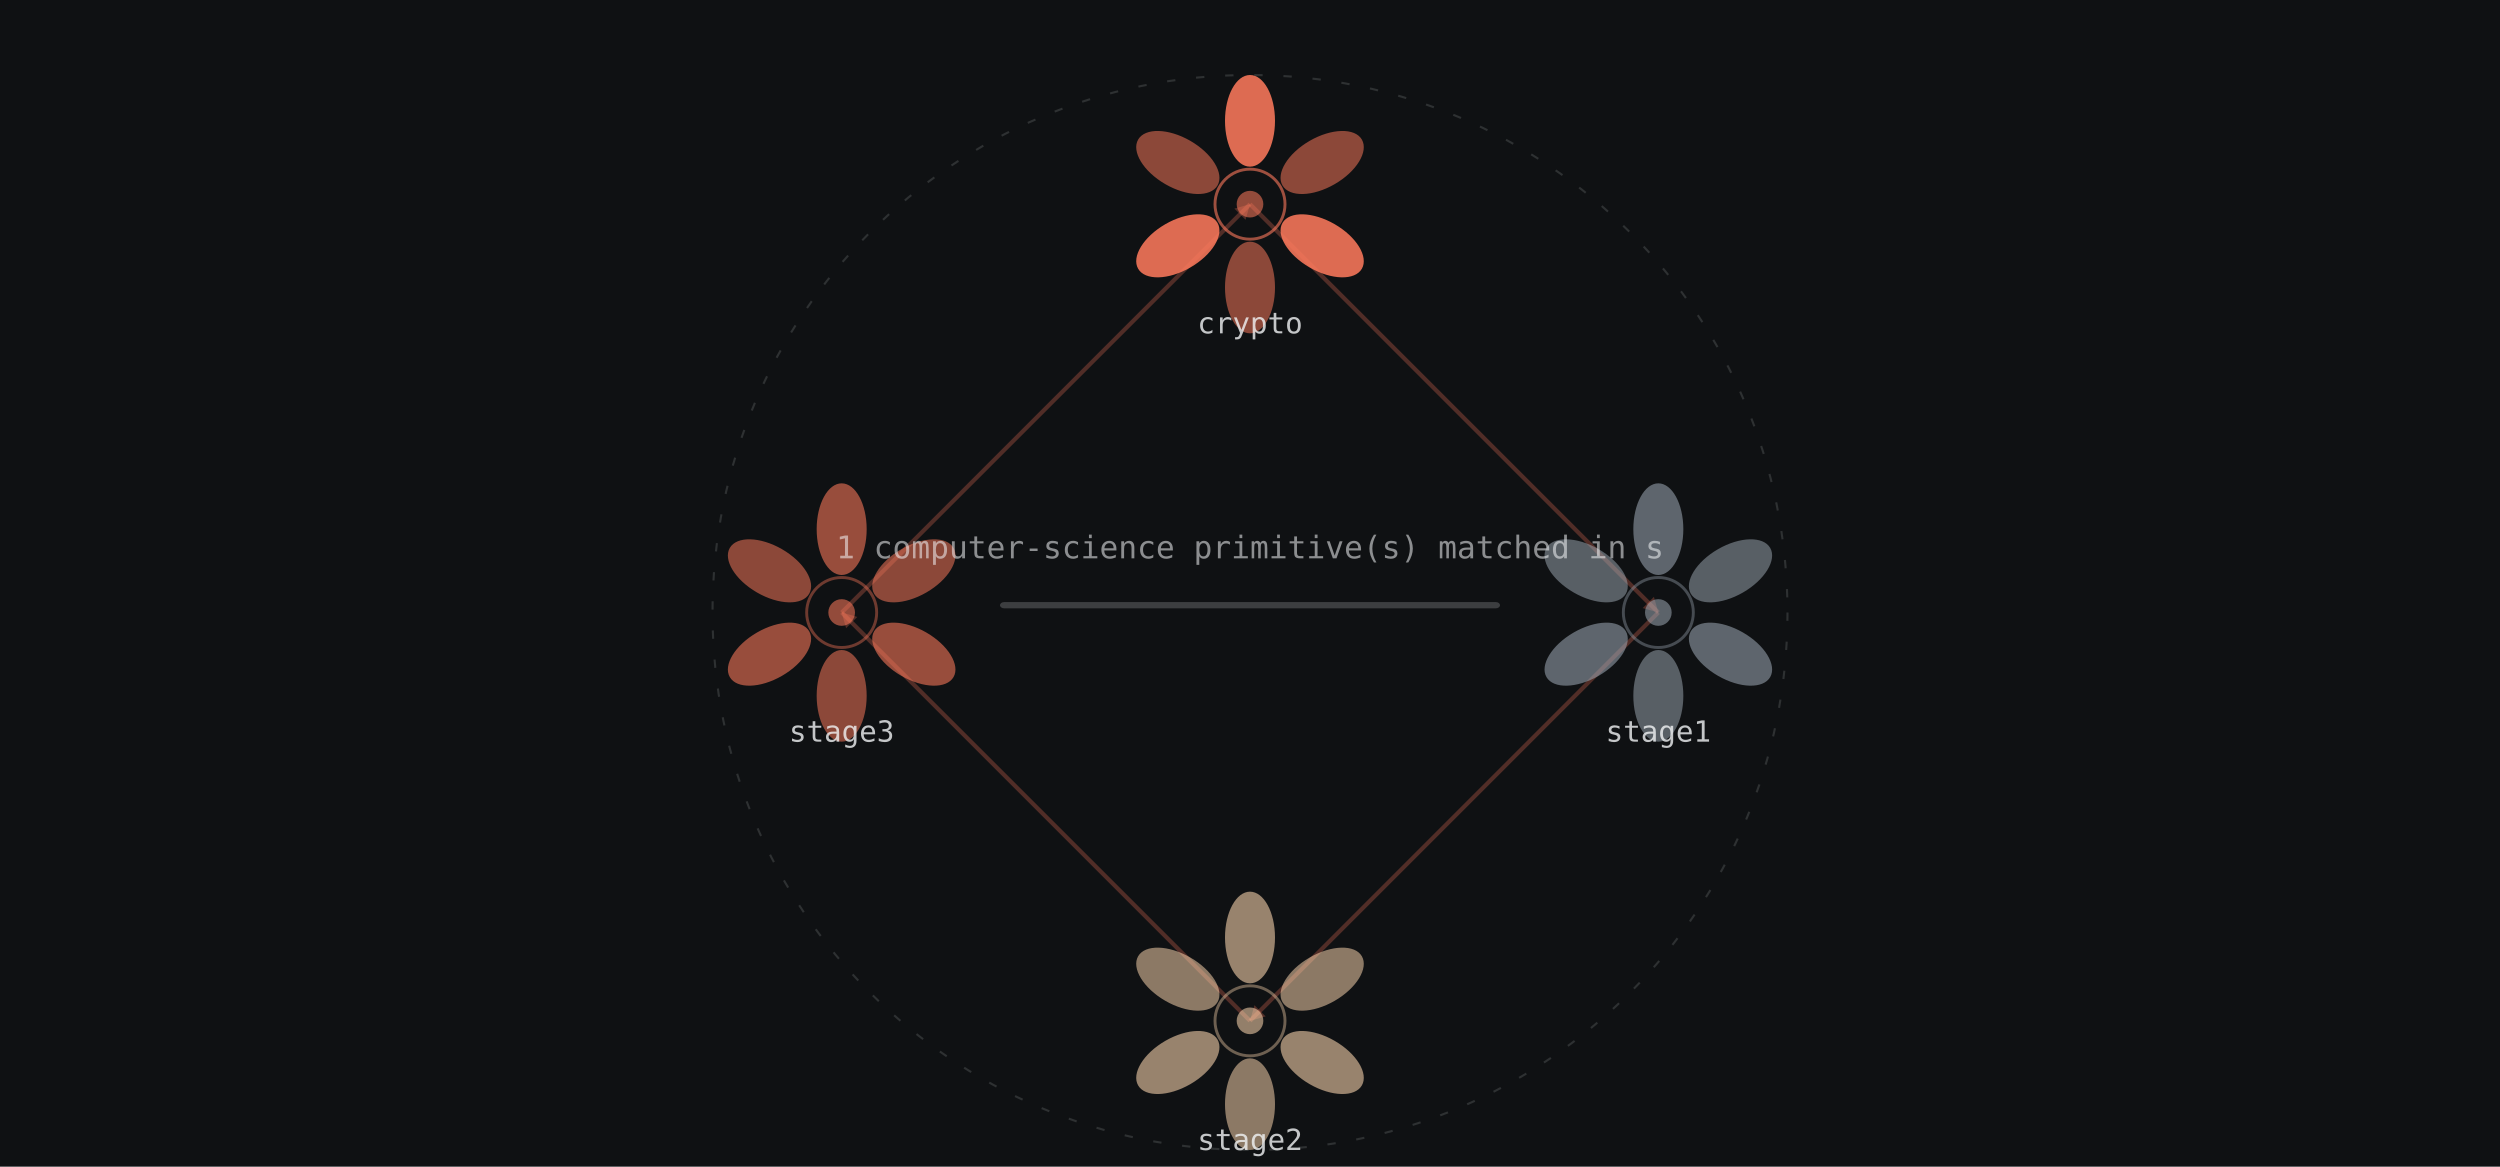
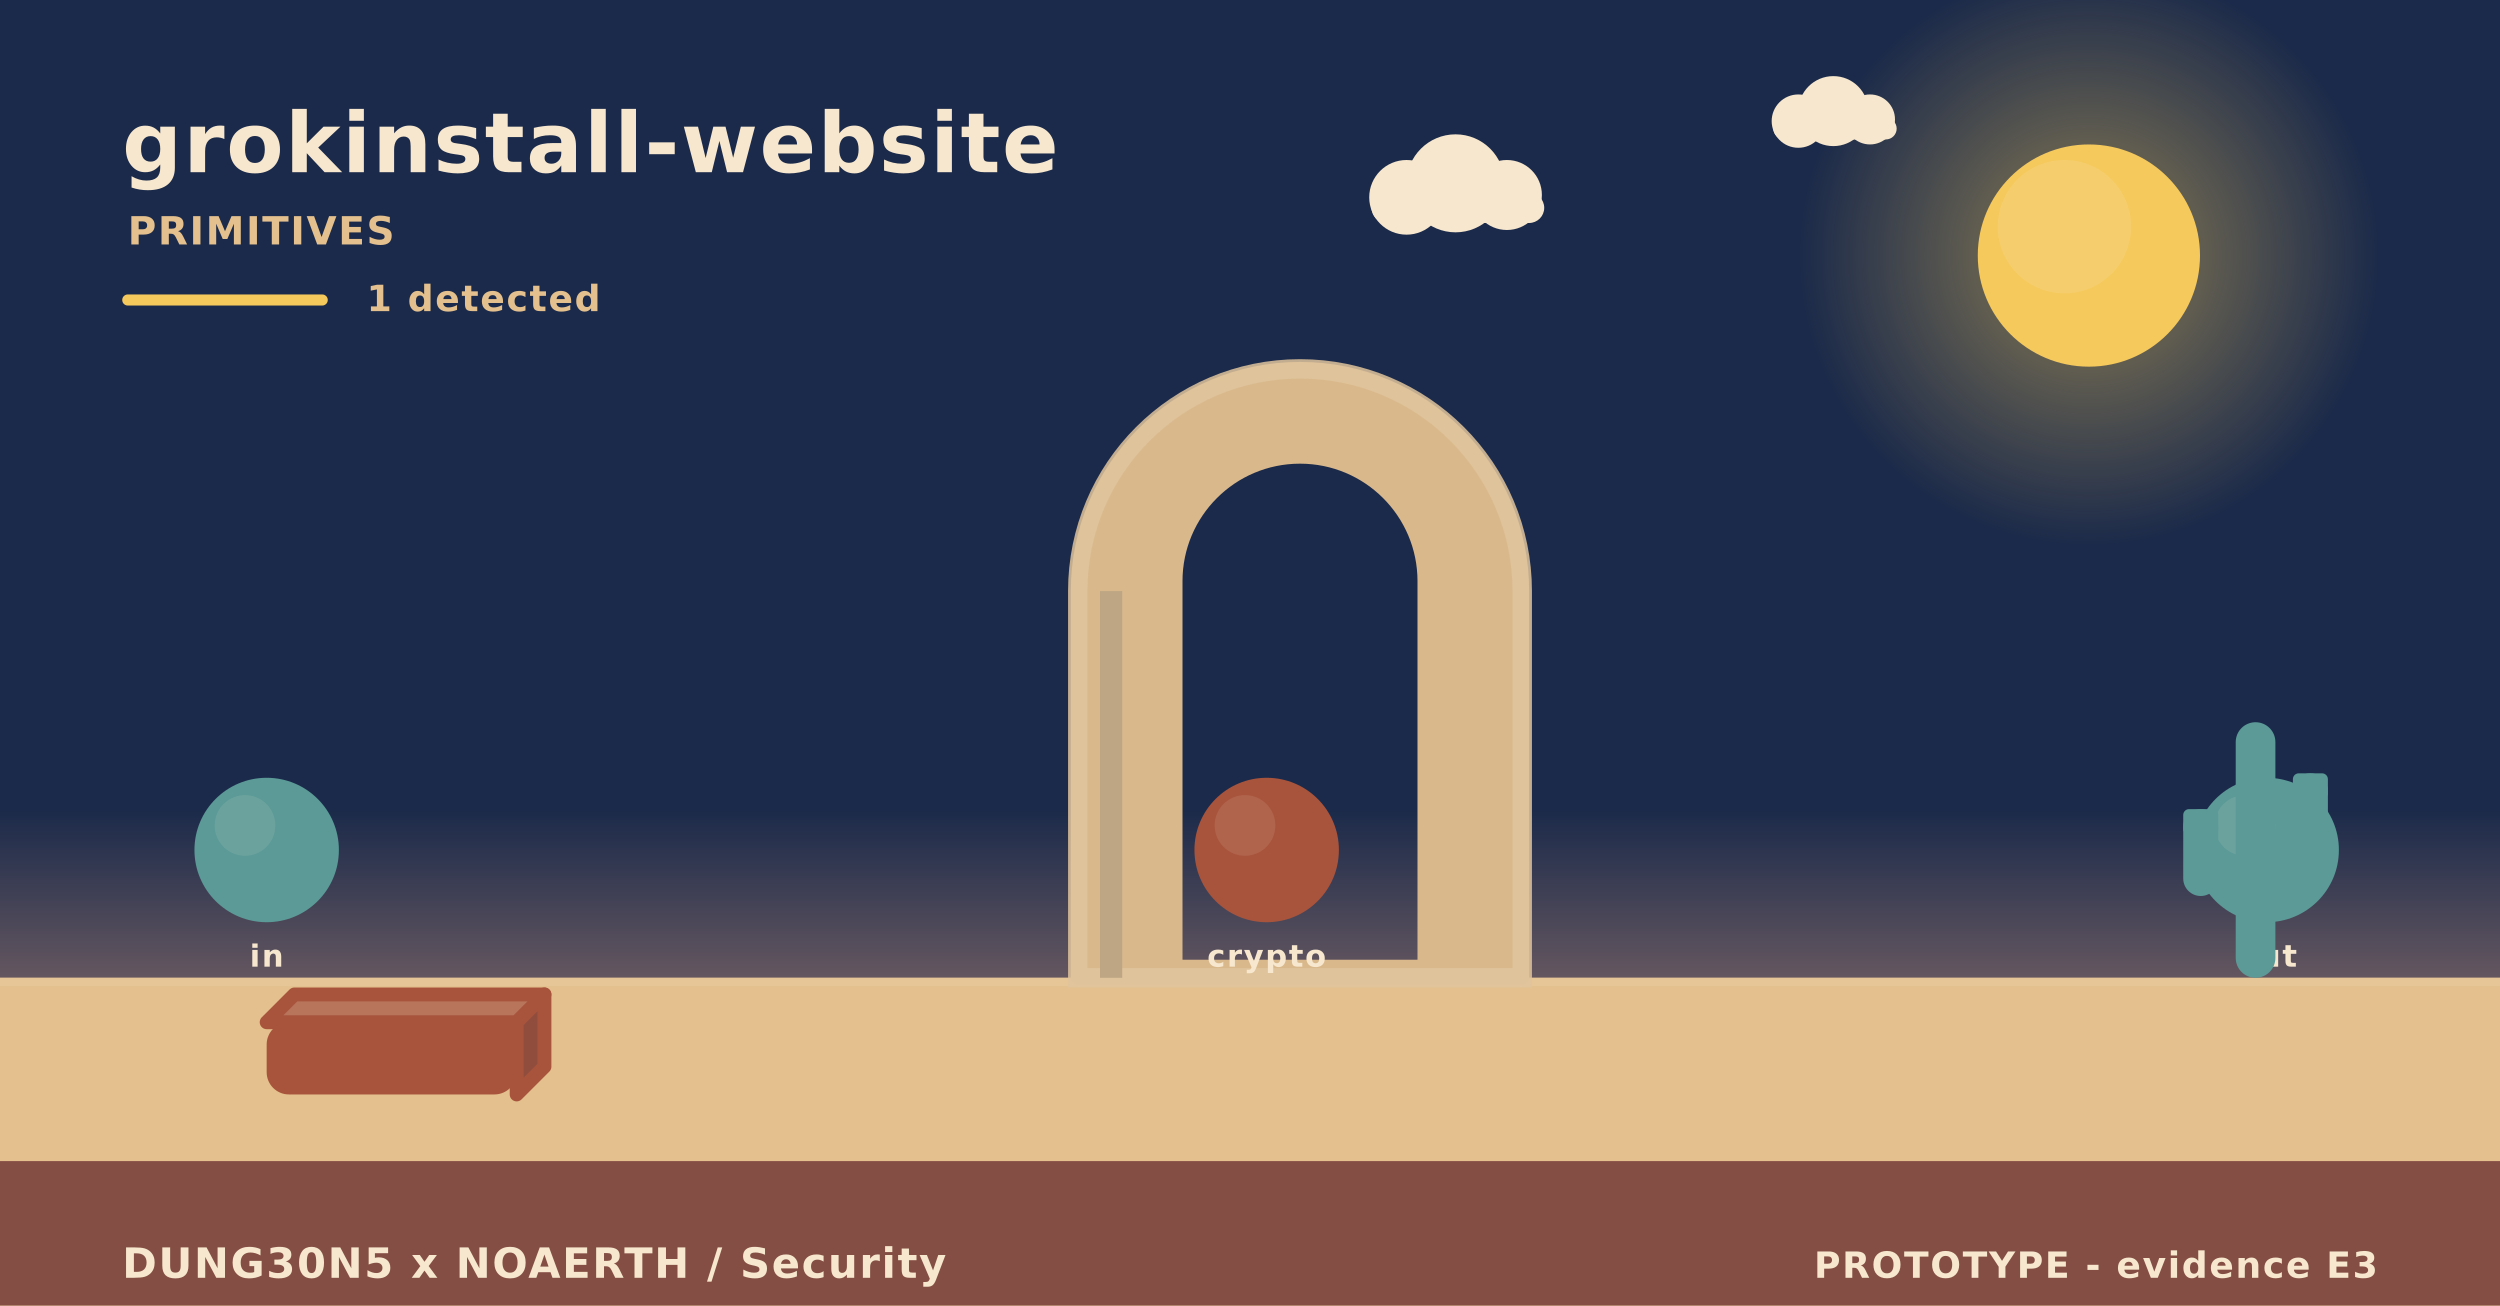
- <svg xmlns="http://www.w3.org/2000/svg" viewBox="0 0 1200 560" width="1200" height="560" role="img" aria-label="grokinstall-website state machine">
-   <rect width="1200" height="560" fill="#0f1113" />
-   <defs>
-     <linearGradient id="gs" x1="0" y1="0" x2="1" y2="1">
-       <stop offset="0%" stop-color="#ff7a5c" />
-       <stop offset="100%" stop-color="#9aa5b1" />
-     </linearGradient>
-   </defs>
-   <circle cx="600.00" cy="294.00" r="258.00" fill="none" stroke="rgba(241,243,245,0.140)" stroke-width="1.00" opacity="1.00" stroke-dasharray="4 10" />
-   <line x1="600.00" y1="98.00" x2="796.00" y2="294.00" stroke="rgba(255,122,92,0.500)" stroke-width="2.00" opacity="0.55" />
-   <polygon points="796.00,294.00 793.88,286.50 788.50,291.88" fill="rgba(255,122,92,0.500)" opacity="0.55" />
-   <line x1="796.00" y1="294.00" x2="600.00" y2="490.00" stroke="rgba(255,122,92,0.500)" stroke-width="2.00" opacity="0.55" />
-   <polygon points="600.00,490.00 607.50,487.88 602.12,482.50" fill="rgba(255,122,92,0.500)" opacity="0.55" />
-   <line x1="600.00" y1="490.00" x2="404.00" y2="294.00" stroke="rgba(255,122,92,0.500)" stroke-width="2.00" opacity="0.55" />
-   <polygon points="404.00,294.00 406.12,301.50 411.50,296.12" fill="rgba(255,122,92,0.500)" opacity="0.55" />
-   <line x1="404.00" y1="294.00" x2="600.00" y2="98.00" stroke="rgba(255,122,92,0.500)" stroke-width="2.00" opacity="0.55" />
-   <polygon points="600.00,98.00 592.50,100.12 597.88,105.50" fill="rgba(255,122,92,0.500)" opacity="0.55" />
-   <ellipse cx="600.00" cy="58.00" rx="12.00" ry="22.00" fill="rgba(255,122,92,0.900)" opacity="0.95" transform="rotate(0.0 600.00 58.00)" />
-   <ellipse cx="634.64" cy="78.00" rx="12.00" ry="22.00" fill="rgba(255,122,92,0.550)" opacity="0.95" transform="rotate(60.0 634.64 78.00)" />
-   <ellipse cx="634.64" cy="118.00" rx="12.00" ry="22.00" fill="rgba(255,122,92,0.900)" opacity="0.95" transform="rotate(120.0 634.64 118.00)" />
-   <ellipse cx="600.00" cy="138.00" rx="12.00" ry="22.00" fill="rgba(255,122,92,0.550)" opacity="0.95" transform="rotate(180.0 600.00 138.00)" />
-   <ellipse cx="565.36" cy="118.00" rx="12.00" ry="22.00" fill="rgba(255,122,92,0.900)" opacity="0.95" transform="rotate(240.0 565.36 118.00)" />
-   <ellipse cx="565.36" cy="78.00" rx="12.00" ry="22.00" fill="rgba(255,122,92,0.550)" opacity="0.95" transform="rotate(300.0 565.36 78.00)" />
-   <circle cx="600.00" cy="98.00" r="16.80" fill="none" stroke="rgba(255,122,92,0.900)" stroke-width="1.40" opacity="0.66" />
-   <circle cx="600.00" cy="98.00" r="6.40" fill="rgba(255,122,92,0.550)" opacity="1.00" />
-   <text x="600" y="160" font-family="ui-monospace,Menlo,monospace" font-size="14" fill="rgba(241,243,245,0.800)" text-anchor="middle">crypto</text>
-   <ellipse cx="796.00" cy="254.00" rx="12.00" ry="22.00" fill="rgba(154,165,177,0.600)" opacity="0.95" transform="rotate(0.0 796.00 254.00)" />
-   <ellipse cx="830.64" cy="274.00" rx="12.00" ry="22.00" fill="rgba(154,165,177,0.550)" opacity="0.95" transform="rotate(60.0 830.64 274.00)" />
-   <ellipse cx="830.64" cy="314.00" rx="12.00" ry="22.00" fill="rgba(154,165,177,0.600)" opacity="0.95" transform="rotate(120.0 830.64 314.00)" />
-   <ellipse cx="796.00" cy="334.00" rx="12.00" ry="22.00" fill="rgba(154,165,177,0.550)" opacity="0.95" transform="rotate(180.0 796.00 334.00)" />
-   <ellipse cx="761.36" cy="314.00" rx="12.00" ry="22.00" fill="rgba(154,165,177,0.600)" opacity="0.95" transform="rotate(240.0 761.36 314.00)" />
-   <ellipse cx="761.36" cy="274.00" rx="12.00" ry="22.00" fill="rgba(154,165,177,0.550)" opacity="0.95" transform="rotate(300.0 761.36 274.00)" />
-   <circle cx="796.00" cy="294.00" r="16.80" fill="none" stroke="rgba(154,165,177,0.600)" stroke-width="1.40" opacity="0.66" />
-   <circle cx="796.00" cy="294.00" r="6.40" fill="rgba(154,165,177,0.550)" opacity="1.00" />
-   <text x="796" y="356" font-family="ui-monospace,Menlo,monospace" font-size="14" fill="rgba(241,243,245,0.800)" text-anchor="middle">stage1</text>
-   <ellipse cx="600.00" cy="450.00" rx="12.00" ry="22.00" fill="rgba(255,216,177,0.600)" opacity="0.95" transform="rotate(0.0 600.00 450.00)" />
-   <ellipse cx="634.64" cy="470.00" rx="12.00" ry="22.00" fill="rgba(255,216,177,0.550)" opacity="0.95" transform="rotate(60.0 634.64 470.00)" />
-   <ellipse cx="634.64" cy="510.00" rx="12.00" ry="22.00" fill="rgba(255,216,177,0.600)" opacity="0.95" transform="rotate(120.0 634.64 510.00)" />
-   <ellipse cx="600.00" cy="530.00" rx="12.00" ry="22.00" fill="rgba(255,216,177,0.550)" opacity="0.95" transform="rotate(180.0 600.00 530.00)" />
-   <ellipse cx="565.36" cy="510.00" rx="12.00" ry="22.00" fill="rgba(255,216,177,0.600)" opacity="0.95" transform="rotate(240.0 565.36 510.00)" />
-   <ellipse cx="565.36" cy="470.00" rx="12.00" ry="22.00" fill="rgba(255,216,177,0.550)" opacity="0.95" transform="rotate(300.0 565.36 470.00)" />
-   <circle cx="600.00" cy="490.00" r="16.80" fill="none" stroke="rgba(255,216,177,0.600)" stroke-width="1.40" opacity="0.66" />
-   <circle cx="600.00" cy="490.00" r="6.40" fill="rgba(255,216,177,0.550)" opacity="1.00" />
-   <text x="600" y="552" font-family="ui-monospace,Menlo,monospace" font-size="14" fill="rgba(241,243,245,0.800)" text-anchor="middle">stage2</text>
-   <ellipse cx="404.00" cy="254.00" rx="12.00" ry="22.00" fill="rgba(255,122,92,0.600)" opacity="0.95" transform="rotate(0.0 404.00 254.00)" />
-   <ellipse cx="438.64" cy="274.00" rx="12.00" ry="22.00" fill="rgba(255,122,92,0.550)" opacity="0.95" transform="rotate(60.0 438.64 274.00)" />
-   <ellipse cx="438.64" cy="314.00" rx="12.00" ry="22.00" fill="rgba(255,122,92,0.600)" opacity="0.95" transform="rotate(120.0 438.64 314.00)" />
-   <ellipse cx="404.00" cy="334.00" rx="12.00" ry="22.00" fill="rgba(255,122,92,0.550)" opacity="0.95" transform="rotate(180.0 404.00 334.00)" />
-   <ellipse cx="369.36" cy="314.00" rx="12.00" ry="22.00" fill="rgba(255,122,92,0.600)" opacity="0.95" transform="rotate(240.0 369.36 314.00)" />
-   <ellipse cx="369.36" cy="274.00" rx="12.00" ry="22.00" fill="rgba(255,122,92,0.550)" opacity="0.95" transform="rotate(300.0 369.36 274.00)" />
-   <circle cx="404.00" cy="294.00" r="16.80" fill="none" stroke="rgba(255,122,92,0.600)" stroke-width="1.40" opacity="0.66" />
-   <circle cx="404.00" cy="294.00" r="6.40" fill="rgba(255,122,92,0.550)" opacity="1.00" />
-   <text x="404" y="356" font-family="ui-monospace,Menlo,monospace" font-size="14" fill="rgba(241,243,245,0.800)" text-anchor="middle">stage3</text>
-   <rect x="480.00" y="289.00" width="240.00" height="3.00" rx="2.00" fill="rgba(241,243,245,0.200)" opacity="1.00" />
-   <text x="600" y="268" font-family="ui-monospace,Menlo,monospace" font-size="15" fill="rgba(241,243,245,0.550)" text-anchor="middle">1 computer-science primitive(s) matched in s</text>
+ <svg xmlns="http://www.w3.org/2000/svg" width="900" height="470" viewBox="0 0 900 470" role="img" aria-label="grokinstall-website - how it behaves">
+   <linearGradient id="skys" x1="0" y1="0" x2="0" y2="1">
+     <stop offset="0" stop-color="#1b2a4a" />
+     <stop offset="0.62" stop-color="#1b2a4a" />
+     <stop offset="1" stop-color="#f3ad8a" />
+   </linearGradient>
+   <rect width="900" height="470" fill="url(#skys)" />
+   <radialGradient id="suns">
+     <stop offset="0.35" stop-color="#f5c95c" stop-opacity="0.34" />
+     <stop offset="1" stop-color="#f5c95c" stop-opacity="0" />
+   </radialGradient>
+   <circle cx="752" cy="92" r="104" fill="url(#suns)" />
+   <circle cx="752" cy="92" r="40" fill="#f5c95c" />
+   <circle cx="743.2" cy="81.6" r="24" fill="#f5d27e" opacity="0.5" />
+   <g>
+     <circle cx="524" cy="66" r="17.64" fill="#f6e7ce" />
+     <circle cx="506.36" cy="71.04" r="13.44" fill="#f6e7ce" />
+     <circle cx="542.48" cy="70.2" r="12.6" fill="#f6e7ce" />
+     <rect x="493.76" y="69.36" width="62.16" height="10.92" rx="5.46" fill="#f6e7ce" />
+   </g>
+   <g>
+     <circle cx="660" cy="40" r="12.6" fill="#f6e7ce" />
+     <circle cx="647.4" cy="43.6" r="9.6" fill="#f6e7ce" />
+     <circle cx="673.2" cy="43" r="9" fill="#f6e7ce" />
+     <rect x="638.4" y="42.4" width="44.4" height="7.8" rx="3.9" fill="#f6e7ce" />
+   </g>
+   <rect x="0" y="352" width="900" height="118" fill="#e3c08d" />
+   <rect x="0" y="352" width="900" height="3" fill="#e6c596" />
+   <text x="44" y="62" font-family="Verdana,DejaVu Sans,sans-serif" font-size="30" font-weight="700" letter-spacing="0.6" fill="#f6e7ce" text-anchor="start">grokinstall-website</text>
+   <text x="46" y="88" font-family="Verdana,DejaVu Sans,sans-serif" font-size="14" font-weight="700" letter-spacing="0.6" fill="#e3c08d" text-anchor="start">PRIMITIVES</text>
+   <rect x="44" y="106" width="74" height="4" rx="2" fill="#f5c95c" />
+   <text x="132" y="112" font-family="Verdana,DejaVu Sans,sans-serif" font-size="13" font-weight="700" letter-spacing="0.6" fill="#e3c08d" text-anchor="start">1 detected</text>
+   <path d="M388,352 L388,212.8 A80,80 0 0 1 548,212.8 L548,352 Z M423.2,348 L423.2,209.22 A44.8,44.8 0 0 1 512.8,209.22 L512.8,348 Z" fill="#d9b98c" fill-rule="evenodd" stroke="#d9b98c" stroke-width="5" stroke-linejoin="round" />
+   <path d="M388,352 L388,212.8 A80,80 0 0 1 548,212.8 L548,352 Z" fill="none" stroke="#e0c49c" stroke-width="7" stroke-linecap="round" opacity="0.85" />
+   <rect x="396" y="212.8" width="8" height="139.2" fill="#bea583" />
+   <circle cx="96" cy="306" r="26" fill="#5b9a97" />
+   <circle cx="88.2" cy="297.16" r="10.92" fill="#7aa9a2" opacity="0.55" />
+   <text x="96" y="348" font-family="Verdana,DejaVu Sans,sans-serif" font-size="11" font-weight="700" letter-spacing="0.6" fill="#f6e7ce" text-anchor="middle">in</text>
+   <circle cx="456" cy="306" r="26" fill="#a8543c" />
+   <circle cx="448.2" cy="297.16" r="10.92" fill="#b87159" opacity="0.55" />
+   <text x="456" y="348" font-family="Verdana,DejaVu Sans,sans-serif" font-size="11" font-weight="700" letter-spacing="0.6" fill="#f6e7ce" text-anchor="middle">crypto</text>
+   <circle cx="816" cy="306" r="26" fill="#5b9a97" />
+   <circle cx="808.2" cy="297.16" r="10.92" fill="#7aa9a2" opacity="0.55" />
+   <text x="816" y="348" font-family="Verdana,DejaVu Sans,sans-serif" font-size="11" font-weight="700" letter-spacing="0.6" fill="#f6e7ce" text-anchor="middle">out</text>
+   <path d="M96,368 L186,368 L196,358 L106,358 Z" fill="#b9745c" stroke="#a8543c" stroke-width="5" stroke-linejoin="round" />
+   <path d="M186,368 L196,358 L196,384 L186,394 Z" fill="#904d3e" stroke="#a8543c" stroke-width="5" stroke-linejoin="round" />
+   <rect x="96" y="368" width="90" height="26" rx="8" fill="#a8543c" />
+   <rect x="804.86" y="260" width="14.28" height="92" rx="7.14" fill="#5b9a97" />
+   <rect x="785.96" y="291.28" width="12.6" height="31.28" rx="6.3" fill="#5b9a97" />
+   <rect x="785.96" y="291.28" width="12.6" height="9.2" rx="2.1" fill="#5b9a97" />
+   <rect x="825.44" y="278.4" width="12.6" height="31.28" rx="6.3" fill="#5b9a97" />
+   <rect x="825.44" y="278.4" width="12.6" height="9.2" rx="2.1" fill="#5b9a97" />
+   <rect x="0" y="418" width="900" height="52" rx="0" fill="#7e4740" opacity="0.94" />
+   <text x="44" y="460" font-family="Verdana,DejaVu Sans,sans-serif" font-size="15" font-weight="700" letter-spacing="0.6" fill="#f6e7ce" text-anchor="start">DUNG30N5 x NOAERTH  /  Security</text>
+   <text x="856" y="460" font-family="Verdana,DejaVu Sans,sans-serif" font-size="13" font-weight="700" letter-spacing="0.6" fill="#f6e7ce" text-anchor="end">PROTOTYPE  -  evidence E3</text>
</svg>
